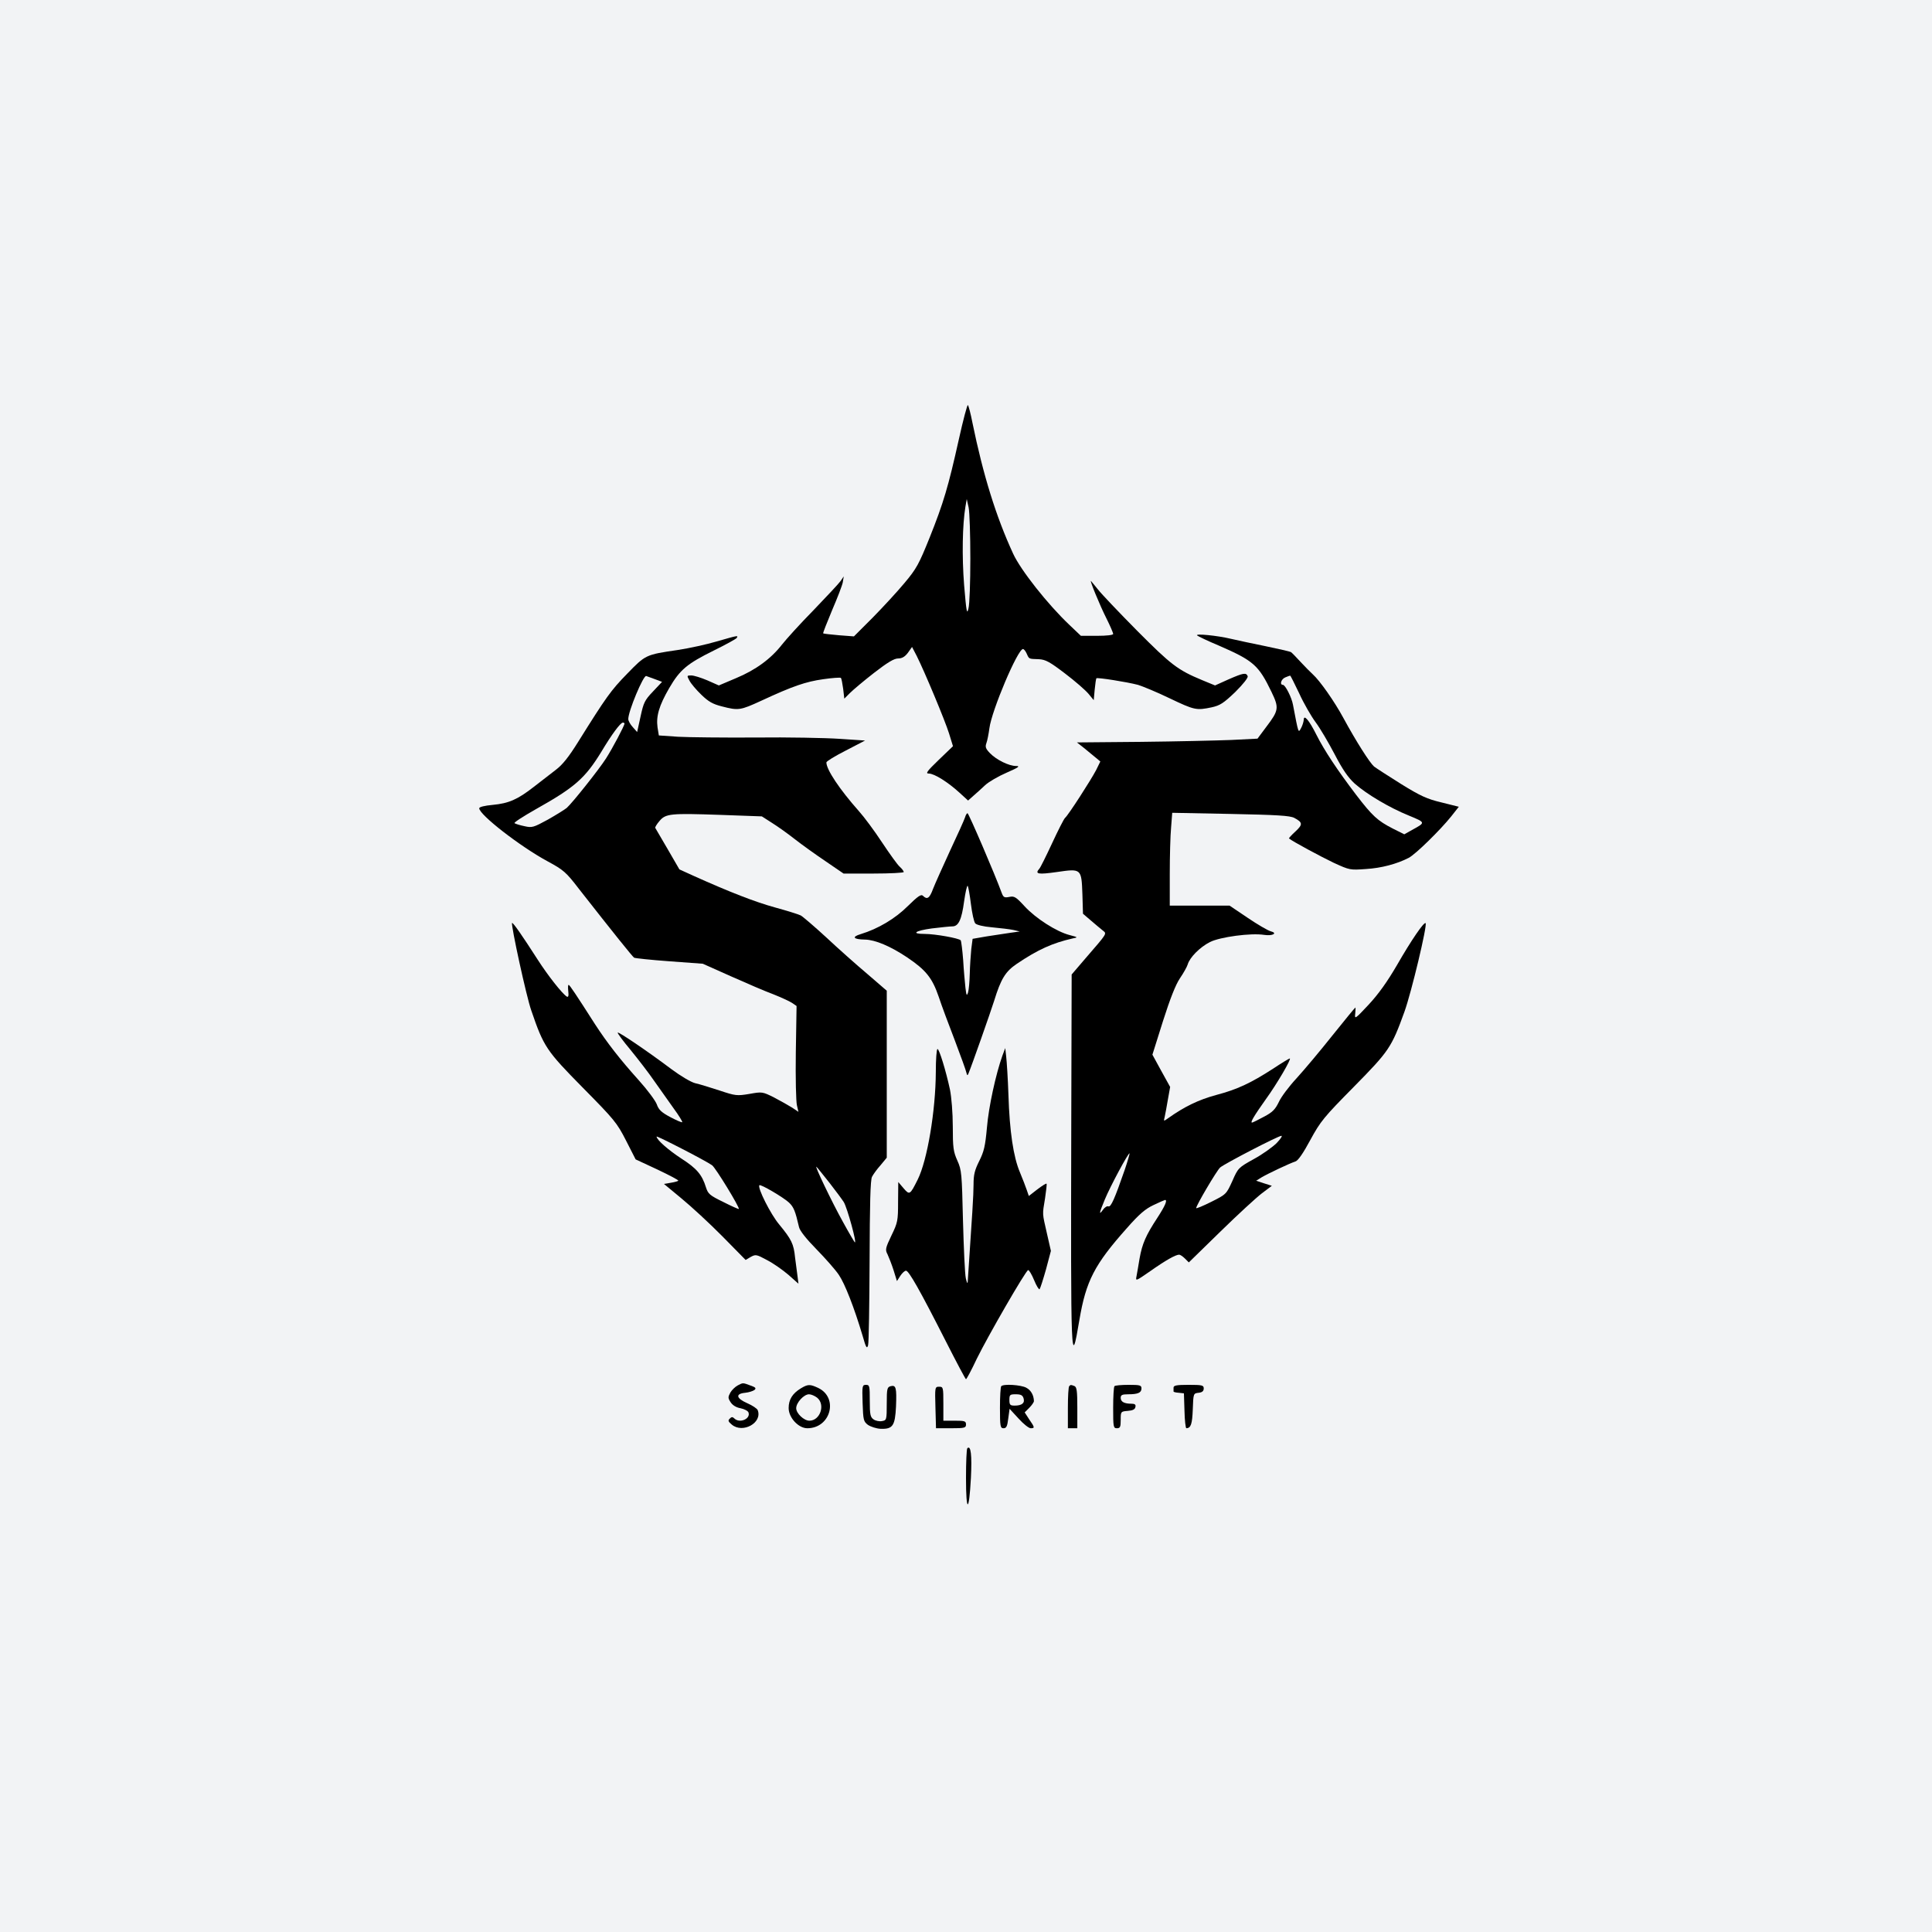
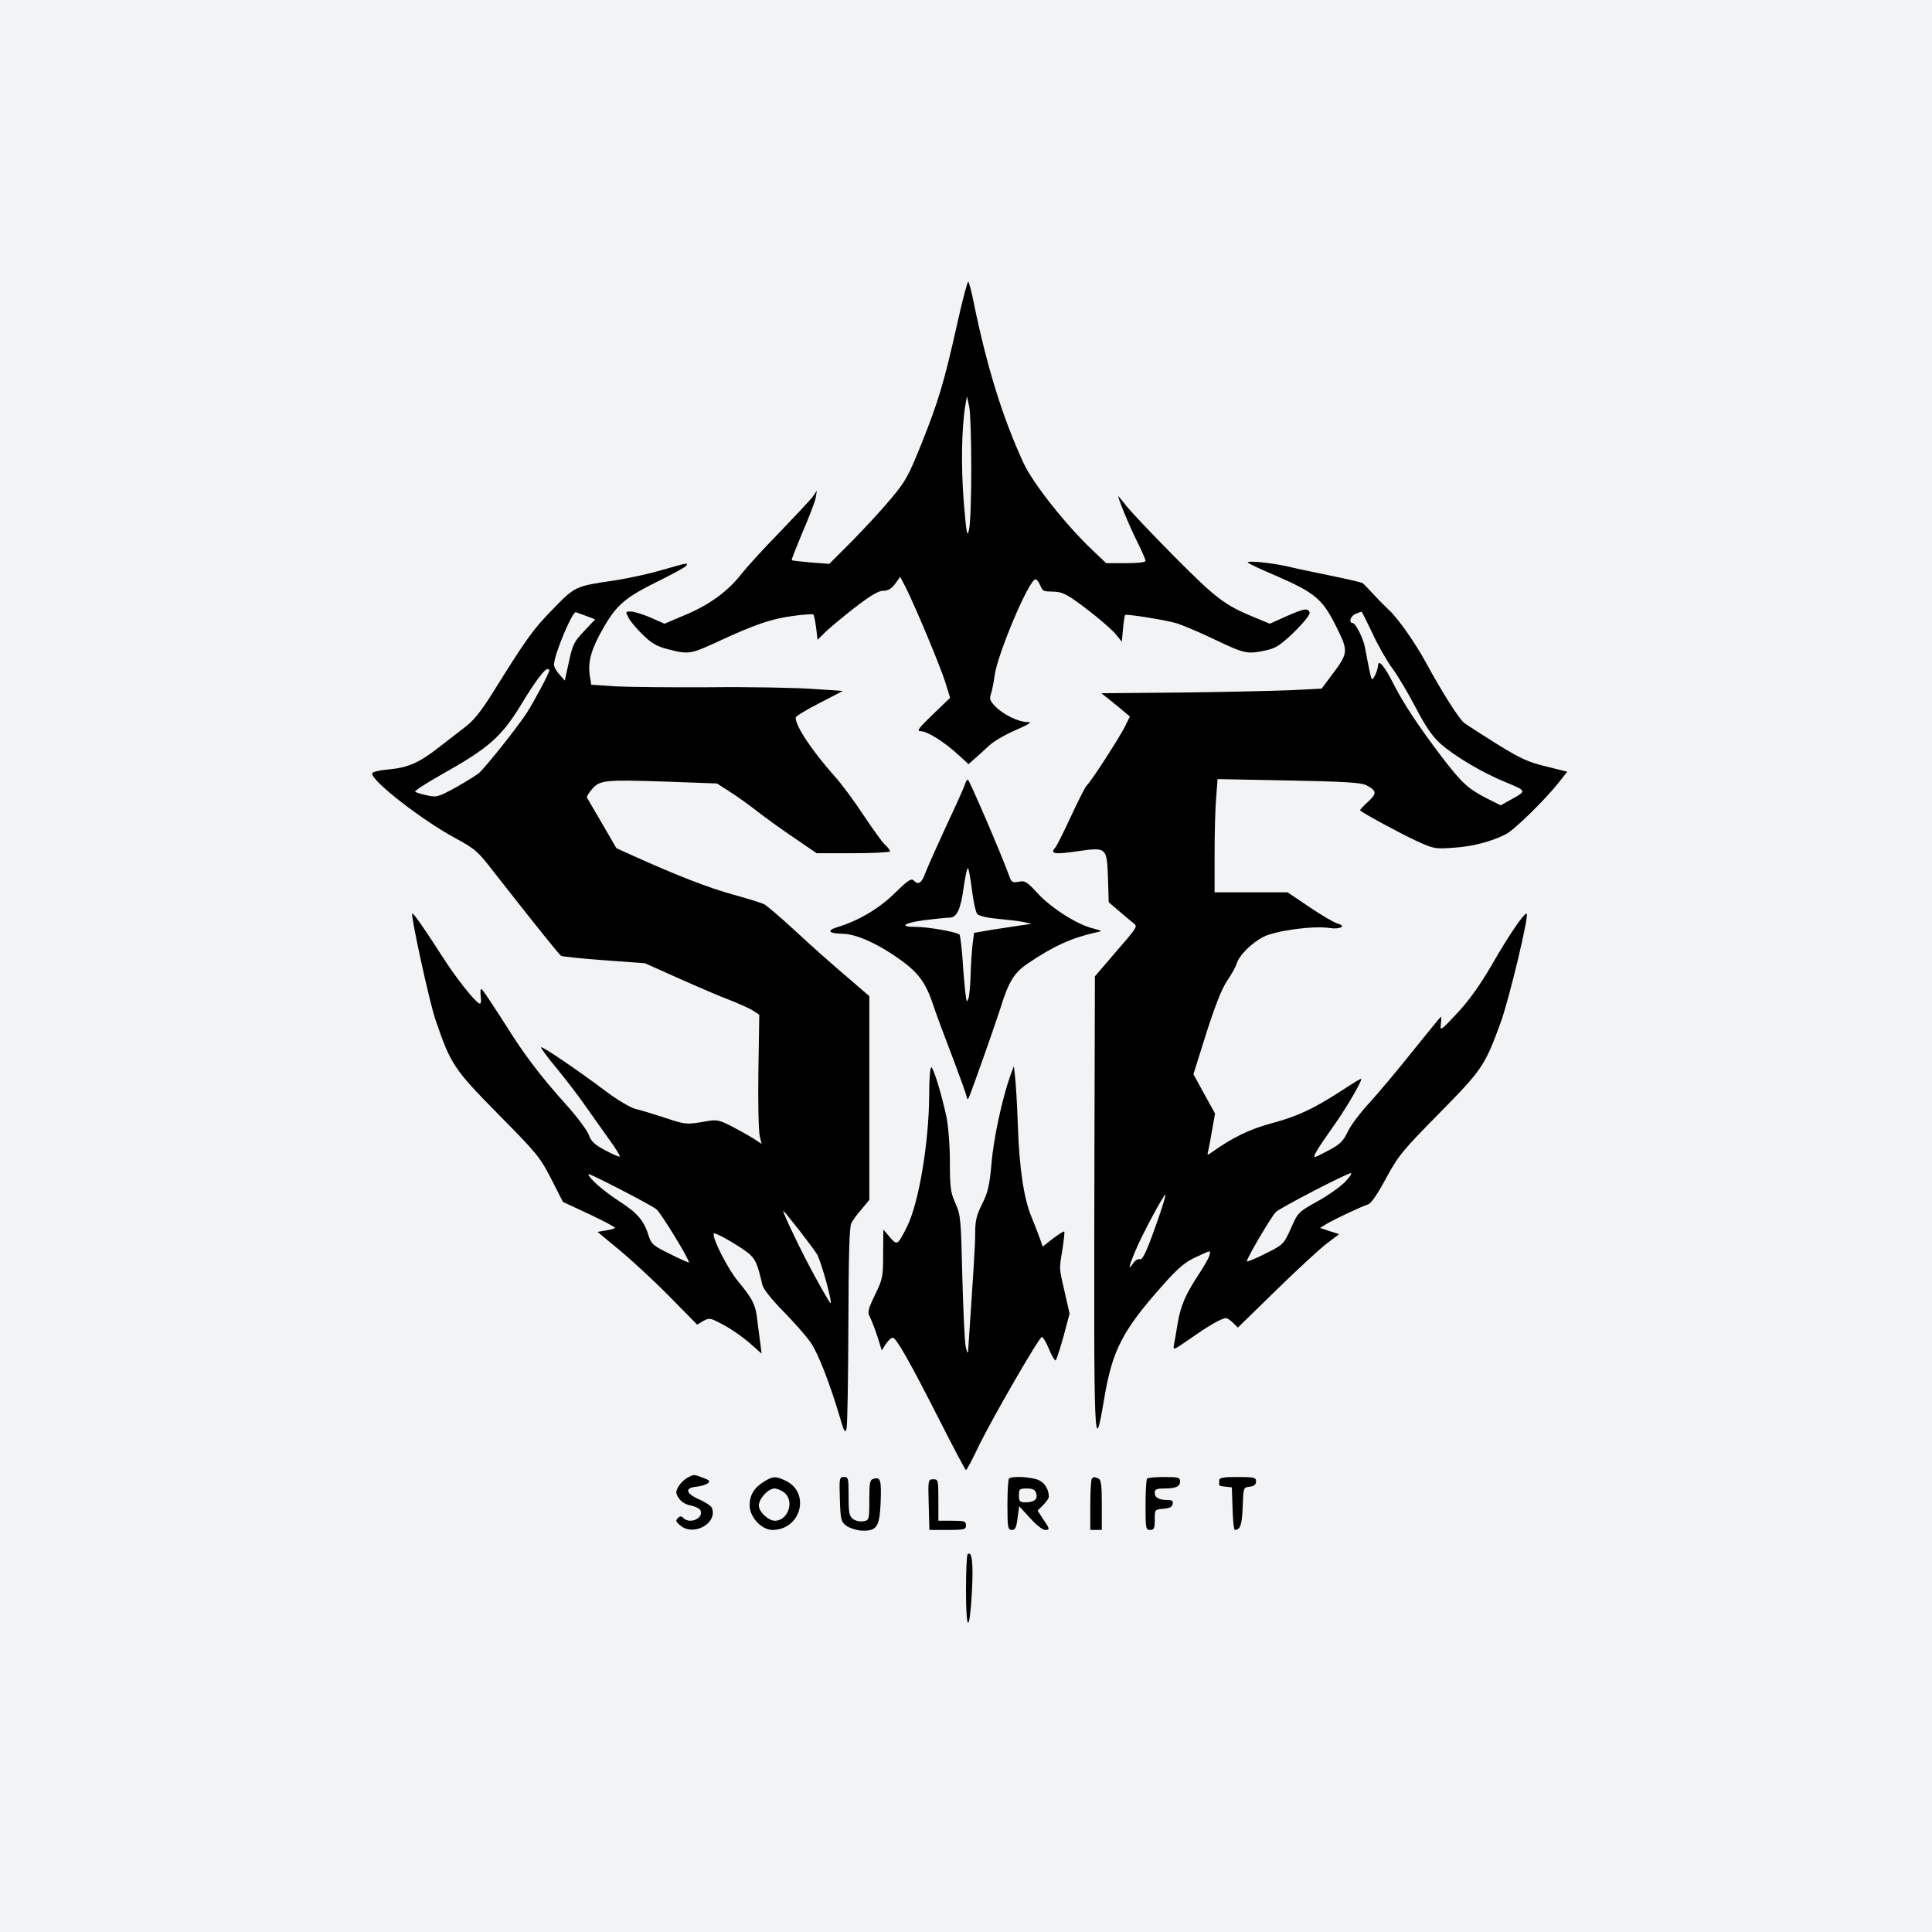
<svg xmlns="http://www.w3.org/2000/svg" version="1.0" width="1024" height="1024" viewBox="0 0 1024 1024" preserveAspectRatio="xMidYMid meet">
  <rect width="1024" height="1024" fill="#f2f3f5" />
-   <g transform="translate(0,1024) scale(0.1,-0.1)" fill="#000000" stroke="none">
-     <path d="M5082 7911 c-56 -251 -81 -336 -155 -521 -56 -139 -69 -164 -133 -240 -39 -47 -115 -129 -169 -184 l-99 -99 -79 6 c-44 4 -82 8 -84 10 -2 2 20 57 47 122 28 65 54 132 57 149 l5 31 -17 -25 c-10 -14 -75 -83 -144 -155 -70 -71 -144 -153 -166 -181 -59 -76 -140 -135 -243 -178 l-92 -39 -61 27 c-33 14 -71 26 -85 26 -24 0 -24 -1 -10 -27 8 -16 36 -49 63 -75 38 -37 61 -50 109 -62 88 -23 98 -21 209 30 168 78 236 101 328 114 48 7 91 10 94 7 3 -3 8 -29 12 -58 l6 -52 30 30 c17 17 74 65 128 107 71 55 106 76 127 76 21 0 36 9 52 30 l22 31 25 -48 c42 -84 149 -340 171 -410 l21 -68 -75 -72 c-63 -61 -72 -73 -53 -73 29 0 102 -46 162 -101 l46 -42 27 24 c15 13 43 38 63 57 19 18 71 48 115 67 62 27 73 35 50 35 -39 0 -105 33 -139 68 -23 24 -26 33 -19 53 5 13 12 49 16 79 12 94 150 420 178 420 5 0 14 -11 20 -25 13 -29 10 -27 65 -29 35 -2 57 -14 137 -75 53 -40 109 -89 125 -108 l28 -34 5 55 c3 31 7 58 9 61 6 5 160 -19 221 -35 23 -7 99 -38 167 -71 132 -63 142 -65 223 -48 45 10 63 22 125 81 43 43 69 76 66 84 -8 20 -22 18 -102 -17 l-71 -32 -68 28 c-130 54 -165 81 -345 262 -97 98 -190 196 -207 218 -18 22 -34 42 -37 45 -11 11 47 -130 81 -197 20 -40 36 -77 36 -83 0 -6 -34 -10 -86 -10 l-85 0 -61 58 c-115 109 -258 290 -298 377 -91 197 -159 417 -216 695 -9 47 -20 88 -24 93 -3 4 -25 -78 -48 -182z m61 -631 c0 -124 -4 -243 -10 -265 -8 -35 -11 -19 -23 124 -12 154 -9 319 7 416 l7 40 10 -45 c5 -25 9 -146 9 -270z" />
-     <path d="M6345 6872 c6 -5 58 -30 118 -55 181 -79 208 -103 276 -244 41 -85 39 -98 -27 -185 l-47 -63 -140 -7 c-77 -3 -292 -8 -478 -10 l-339 -3 38 -30 c20 -16 48 -39 62 -51 l24 -20 -22 -45 c-27 -52 -148 -240 -165 -254 -6 -5 -37 -66 -69 -135 -32 -69 -62 -129 -67 -134 -26 -29 -7 -32 92 -18 131 19 131 19 136 -119 l3 -102 42 -36 c23 -20 51 -43 62 -52 23 -19 29 -10 -92 -150 l-72 -84 -2 -765 c-3 -1304 -2 -1332 43 -1066 35 207 80 294 252 487 65 74 98 102 141 122 31 15 59 27 61 27 14 0 0 -32 -41 -95 -61 -93 -80 -137 -94 -215 -6 -36 -13 -78 -16 -93 -6 -29 -5 -28 73 26 81 57 134 87 153 87 5 0 19 -9 31 -21 l20 -20 167 163 c92 90 191 181 220 203 l53 40 -41 13 -42 14 29 18 c34 20 148 74 179 84 14 4 42 45 79 114 54 99 71 120 231 282 186 189 199 207 268 398 37 103 122 459 112 469 -8 9 -77 -92 -151 -221 -53 -91 -99 -155 -151 -211 -72 -77 -75 -79 -71 -47 2 17 2 32 1 32 -2 0 -56 -66 -121 -147 -65 -82 -150 -183 -190 -227 -40 -43 -83 -100 -95 -127 -19 -39 -33 -54 -79 -78 -31 -17 -60 -31 -63 -31 -11 0 13 39 74 125 58 80 137 215 126 215 -3 0 -43 -24 -88 -54 -121 -78 -190 -110 -303 -140 -92 -25 -167 -61 -254 -123 -24 -17 -24 -17 -18 7 3 14 11 55 17 92 l12 67 -47 85 -47 86 56 178 c38 119 67 193 90 227 19 28 37 60 41 73 11 38 65 92 118 119 54 27 217 49 287 38 45 -7 74 9 35 19 -15 4 -70 36 -123 72 l-95 64 -158 0 -159 0 0 168 c0 93 3 204 7 246 l6 78 309 -6 c246 -5 315 -9 338 -21 45 -24 46 -35 6 -72 -21 -19 -36 -36 -34 -37 19 -16 170 -97 237 -129 85 -39 87 -39 171 -33 82 5 164 27 226 59 36 18 168 148 225 219 l41 52 -92 23 c-76 18 -111 34 -213 97 -67 42 -132 84 -144 93 -23 20 -94 131 -163 258 -47 87 -125 198 -162 231 -12 11 -42 41 -65 66 -23 25 -46 49 -51 52 -6 3 -66 17 -134 31 -68 14 -150 31 -183 39 -75 18 -192 29 -180 18z m541 -307 c24 -53 64 -122 87 -153 24 -32 69 -109 101 -170 42 -81 72 -124 106 -155 63 -56 186 -129 288 -170 89 -37 89 -36 16 -76 l-41 -23 -60 30 c-82 42 -109 67 -195 179 -101 133 -168 234 -211 319 -39 78 -67 110 -67 78 -1 -11 -7 -30 -14 -43 -15 -27 -13 -33 -43 124 -7 39 -41 105 -53 105 -19 0 -10 31 13 40 12 5 23 9 25 9 2 1 23 -42 48 -94z m-119 -2383 c-21 -21 -75 -60 -121 -85 -81 -45 -84 -47 -114 -116 -32 -70 -32 -71 -112 -111 -44 -22 -80 -37 -80 -33 0 14 109 199 127 215 23 20 308 168 325 168 6 0 -5 -17 -25 -38z m-806 -143 c-53 -153 -73 -198 -86 -193 -7 3 -20 -5 -29 -18 -23 -32 -20 -17 10 55 28 68 125 249 131 244 1 -2 -10 -41 -26 -88z" />
-     <path d="M3798 6840 c-54 -16 -146 -36 -205 -45 -171 -25 -171 -25 -269 -126 -86 -88 -111 -123 -259 -360 -51 -82 -84 -123 -120 -150 -27 -21 -79 -61 -115 -89 -87 -68 -134 -88 -218 -96 -44 -4 -72 -11 -72 -18 0 -34 216 -202 362 -281 85 -46 98 -57 167 -147 185 -236 283 -358 292 -364 6 -3 90 -12 187 -19 l177 -13 150 -67 c83 -37 183 -80 224 -95 40 -16 84 -36 98 -45 l25 -17 -4 -246 c-2 -136 1 -262 6 -281 l8 -34 -33 22 c-19 12 -62 36 -96 54 -62 31 -64 31 -131 19 -66 -11 -74 -10 -158 18 -49 16 -107 34 -130 39 -23 6 -78 39 -125 74 -129 97 -280 199 -285 194 -3 -2 28 -44 69 -93 40 -49 97 -123 125 -164 29 -41 75 -106 102 -144 28 -38 48 -71 46 -74 -3 -2 -31 10 -63 27 -47 25 -62 39 -72 68 -7 19 -50 77 -95 127 -100 111 -169 200 -232 297 -101 158 -135 209 -140 209 -4 0 -4 -15 -2 -34 3 -24 0 -33 -8 -28 -24 15 -100 111 -155 197 -81 126 -130 197 -135 193 -7 -8 76 -391 102 -464 66 -193 80 -213 273 -409 167 -169 181 -186 229 -280 l51 -100 116 -54 c63 -30 113 -56 110 -59 -2 -3 -21 -8 -40 -11 l-36 -6 93 -77 c51 -42 149 -132 217 -201 l123 -125 27 16 c26 14 30 14 87 -17 33 -17 84 -53 113 -78 l53 -47 -5 40 c-3 21 -9 66 -13 99 -7 72 -19 96 -84 175 -45 53 -117 196 -105 208 6 7 127 -64 157 -92 25 -24 33 -44 53 -130 4 -19 39 -63 92 -117 47 -48 101 -109 119 -136 32 -47 81 -172 126 -323 18 -64 23 -71 29 -50 4 14 7 215 8 448 1 299 4 430 13 445 6 12 26 40 45 61 l33 40 0 442 0 443 -102 88 c-57 48 -155 135 -218 194 -63 58 -125 111 -136 117 -12 6 -73 25 -135 42 -106 29 -242 82 -431 167 l-77 35 -62 107 c-34 58 -64 109 -66 113 -2 3 8 20 22 36 33 40 59 42 322 33 l221 -8 53 -34 c29 -18 84 -57 122 -87 37 -29 111 -82 163 -117 l95 -65 159 0 c88 0 160 4 160 8 0 5 -9 17 -21 28 -12 10 -54 69 -94 129 -40 61 -95 135 -122 165 -103 116 -173 221 -173 259 0 6 46 34 103 63 l102 53 -135 9 c-74 5 -274 9 -445 7 -170 -1 -356 1 -411 4 l-102 7 -7 43 c-8 59 8 115 62 208 57 98 95 129 236 199 63 31 118 61 122 67 8 14 8 14 -107 -19z m-326 -200 l37 -14 -48 -51 c-44 -46 -50 -59 -66 -133 l-18 -82 -23 26 c-13 14 -24 33 -24 43 0 42 80 233 95 228 5 -2 27 -10 47 -17z m-162 -235 c0 -11 -64 -132 -98 -185 -37 -58 -177 -234 -208 -262 -11 -9 -56 -37 -100 -62 -77 -42 -84 -44 -124 -35 -24 5 -47 12 -53 16 -5 3 46 36 113 74 207 116 261 164 347 304 56 94 102 155 114 155 5 0 9 -2 9 -5z m464 -2341 c18 -12 148 -225 142 -232 -2 -1 -39 15 -82 37 -72 35 -81 43 -92 77 -21 68 -49 101 -130 153 -69 45 -132 100 -132 117 0 6 259 -127 294 -152z m623 -94 c32 -41 66 -87 75 -101 18 -28 73 -228 58 -213 -4 5 -33 54 -63 109 -59 106 -155 307 -139 290 6 -5 36 -44 69 -85z" />
-     <path d="M5115 5908 c-4 -13 -40 -93 -80 -178 -39 -85 -80 -176 -90 -202 -18 -49 -31 -58 -53 -36 -10 10 -27 -2 -80 -54 -67 -67 -158 -121 -250 -149 -50 -15 -39 -28 23 -29 53 -1 135 -35 224 -95 98 -66 132 -108 166 -207 15 -46 54 -150 86 -233 31 -82 59 -159 61 -170 4 -16 6 -17 11 -5 19 46 117 325 136 385 36 117 60 156 121 197 111 75 189 110 295 134 30 6 29 6 -16 18 -70 18 -180 89 -238 152 -46 50 -55 56 -82 50 -26 -5 -31 -2 -40 22 -36 99 -175 422 -181 422 -3 0 -10 -10 -13 -22z m31 -459 c6 -48 16 -95 23 -103 7 -8 42 -17 89 -21 43 -4 94 -10 113 -14 l34 -8 -50 -7 c-27 -4 -84 -13 -125 -19 l-75 -13 -7 -54 c-3 -30 -7 -89 -8 -130 -1 -41 -5 -86 -9 -100 -7 -21 -9 -17 -14 25 -3 28 -9 93 -12 146 -4 52 -10 100 -13 105 -8 11 -135 34 -192 34 -73 0 -50 17 38 29 49 6 98 11 110 11 32 0 49 35 62 133 7 48 15 85 19 82 3 -4 11 -47 17 -96z" />
-     <path d="M4960 4558 c-1 -205 -45 -468 -96 -570 -41 -82 -43 -83 -75 -46 l-28 33 -1 -105 c0 -100 -2 -110 -35 -178 -32 -67 -34 -76 -21 -100 7 -15 22 -53 32 -84 l18 -58 18 28 c10 15 23 27 30 27 15 0 74 -104 210 -372 57 -112 105 -203 108 -203 3 0 29 48 57 108 60 122 258 465 272 470 5 2 19 -22 32 -53 12 -30 26 -52 29 -48 4 5 19 52 34 105 l26 98 -21 92 c-25 111 -25 96 -10 187 6 40 10 75 8 77 -2 3 -24 -11 -49 -30 l-45 -35 -11 32 c-6 18 -22 59 -36 93 -35 82 -55 218 -61 409 -3 88 -9 180 -12 205 l-5 45 -15 -40 c-35 -98 -73 -272 -82 -381 -9 -100 -16 -128 -41 -178 -24 -48 -30 -72 -30 -125 0 -55 -7 -160 -31 -516 -1 -11 -5 -2 -10 20 -5 22 -11 159 -15 305 -6 251 -7 268 -30 319 -21 47 -24 68 -24 180 0 72 -7 156 -15 196 -22 102 -57 215 -66 215 -5 0 -9 -55 -9 -122z" />
-     <path d="M3910 2897 c-13 -7 -31 -24 -39 -38 -13 -24 -13 -29 2 -52 10 -15 29 -27 52 -31 20 -4 39 -14 42 -22 13 -34 -47 -60 -75 -32 -9 9 -15 9 -24 -1 -11 -10 -8 -16 11 -32 58 -48 163 10 137 77 -3 8 -28 25 -56 37 -59 26 -63 50 -10 55 19 2 41 9 49 15 10 9 6 14 -20 23 -43 16 -40 16 -69 1z" />
-     <path d="M4244 2881 c-44 -27 -64 -59 -64 -104 0 -51 52 -107 99 -107 124 0 167 162 57 214 -43 20 -54 20 -92 -3z m87 -49 c45 -37 16 -122 -41 -122 -29 0 -70 39 -70 66 0 30 41 74 68 74 11 0 30 -8 43 -18z" />
-     <path d="M4572 2804 c3 -91 5 -98 28 -116 15 -10 45 -20 68 -21 64 -2 76 16 81 118 4 100 0 115 -28 108 -19 -5 -21 -13 -21 -93 0 -85 -1 -88 -25 -92 -13 -3 -34 1 -45 9 -17 12 -20 25 -20 99 0 78 -1 84 -20 84 -20 0 -21 -5 -18 -96z" />
-     <path d="M5307 2893 c-4 -3 -7 -55 -7 -115 0 -99 2 -108 19 -108 15 0 20 10 25 52 l7 51 47 -51 c26 -29 55 -52 65 -52 22 0 22 4 -8 47 l-24 37 24 24 c14 14 25 30 25 36 -1 32 -16 58 -41 71 -28 15 -120 21 -132 8z m118 -64 c8 -25 -8 -39 -47 -39 -24 0 -28 4 -28 30 0 28 3 30 34 30 27 0 36 -5 41 -21z" />
-     <path d="M5667 2893 c-4 -3 -7 -55 -7 -115 l0 -108 25 0 25 0 0 109 c0 90 -3 110 -16 115 -19 7 -19 7 -27 -1z" />
-     <path d="M5907 2893 c-4 -3 -7 -55 -7 -115 0 -101 1 -108 20 -108 17 0 20 7 20 44 0 44 0 45 37 48 27 2 39 8 41 21 3 12 -3 17 -21 17 -38 0 -57 10 -57 31 0 15 7 19 39 19 52 0 71 8 71 31 0 17 -8 19 -68 19 -38 0 -72 -3 -75 -7z" />
-     <path d="M6220 2885 c0 -8 0 -17 0 -20 0 -3 12 -6 28 -7 l27 -3 3 -92 c1 -51 6 -93 10 -93 24 1 31 22 34 100 3 84 3 85 31 88 19 2 27 9 27 23 0 17 -8 19 -80 19 -64 0 -80 -3 -80 -15z" />
-     <path d="M4958 2780 l3 -110 80 0 c72 0 79 2 79 20 0 18 -7 20 -60 20 l-60 0 0 90 c0 87 -1 90 -22 90 -23 0 -23 -2 -20 -110z" />
-     <path d="M5127 2564 c-4 -4 -7 -75 -7 -158 0 -185 16 -186 26 0 6 121 0 176 -19 158z" />
+   <g transform="translate(512 512) scale(1.22) translate(-512 -512)">
+     <g transform="translate(0,1024) scale(0.1,-0.1)" fill="#000000" stroke="none">
+       <path d="M5082 7911 c-56 -251 -81 -336 -155 -521 -56 -139 -69 -164 -133 -240 -39 -47 -115 -129 -169 -184 l-99 -99 -79 6 c-44 4 -82 8 -84 10 -2 2 20 57 47 122 28 65 54 132 57 149 l5 31 -17 -25 c-10 -14 -75 -83 -144 -155 -70 -71 -144 -153 -166 -181 -59 -76 -140 -135 -243 -178 l-92 -39 -61 27 c-33 14 -71 26 -85 26 -24 0 -24 -1 -10 -27 8 -16 36 -49 63 -75 38 -37 61 -50 109 -62 88 -23 98 -21 209 30 168 78 236 101 328 114 48 7 91 10 94 7 3 -3 8 -29 12 -58 l6 -52 30 30 c17 17 74 65 128 107 71 55 106 76 127 76 21 0 36 9 52 30 l22 31 25 -48 c42 -84 149 -340 171 -410 l21 -68 -75 -72 c-63 -61 -72 -73 -53 -73 29 0 102 -46 162 -101 l46 -42 27 24 c15 13 43 38 63 57 19 18 71 48 115 67 62 27 73 35 50 35 -39 0 -105 33 -139 68 -23 24 -26 33 -19 53 5 13 12 49 16 79 12 94 150 420 178 420 5 0 14 -11 20 -25 13 -29 10 -27 65 -29 35 -2 57 -14 137 -75 53 -40 109 -89 125 -108 l28 -34 5 55 c3 31 7 58 9 61 6 5 160 -19 221 -35 23 -7 99 -38 167 -71 132 -63 142 -65 223 -48 45 10 63 22 125 81 43 43 69 76 66 84 -8 20 -22 18 -102 -17 l-71 -32 -68 28 c-130 54 -165 81 -345 262 -97 98 -190 196 -207 218 -18 22 -34 42 -37 45 -11 11 47 -130 81 -197 20 -40 36 -77 36 -83 0 -6 -34 -10 -86 -10 l-85 0 -61 58 c-115 109 -258 290 -298 377 -91 197 -159 417 -216 695 -9 47 -20 88 -24 93 -3 4 -25 -78 -48 -182z m61 -631 c0 -124 -4 -243 -10 -265 -8 -35 -11 -19 -23 124 -12 154 -9 319 7 416 l7 40 10 -45 c5 -25 9 -146 9 -270z" />
+       <path d="M6345 6872 c6 -5 58 -30 118 -55 181 -79 208 -103 276 -244 41 -85 39 -98 -27 -185 l-47 -63 -140 -7 c-77 -3 -292 -8 -478 -10 l-339 -3 38 -30 c20 -16 48 -39 62 -51 l24 -20 -22 -45 c-27 -52 -148 -240 -165 -254 -6 -5 -37 -66 -69 -135 -32 -69 -62 -129 -67 -134 -26 -29 -7 -32 92 -18 131 19 131 19 136 -119 l3 -102 42 -36 c23 -20 51 -43 62 -52 23 -19 29 -10 -92 -150 l-72 -84 -2 -765 c-3 -1304 -2 -1332 43 -1066 35 207 80 294 252 487 65 74 98 102 141 122 31 15 59 27 61 27 14 0 0 -32 -41 -95 -61 -93 -80 -137 -94 -215 -6 -36 -13 -78 -16 -93 -6 -29 -5 -28 73 26 81 57 134 87 153 87 5 0 19 -9 31 -21 l20 -20 167 163 c92 90 191 181 220 203 l53 40 -41 13 -42 14 29 18 c34 20 148 74 179 84 14 4 42 45 79 114 54 99 71 120 231 282 186 189 199 207 268 398 37 103 122 459 112 469 -8 9 -77 -92 -151 -221 -53 -91 -99 -155 -151 -211 -72 -77 -75 -79 -71 -47 2 17 2 32 1 32 -2 0 -56 -66 -121 -147 -65 -82 -150 -183 -190 -227 -40 -43 -83 -100 -95 -127 -19 -39 -33 -54 -79 -78 -31 -17 -60 -31 -63 -31 -11 0 13 39 74 125 58 80 137 215 126 215 -3 0 -43 -24 -88 -54 -121 -78 -190 -110 -303 -140 -92 -25 -167 -61 -254 -123 -24 -17 -24 -17 -18 7 3 14 11 55 17 92 l12 67 -47 85 -47 86 56 178 c38 119 67 193 90 227 19 28 37 60 41 73 11 38 65 92 118 119 54 27 217 49 287 38 45 -7 74 9 35 19 -15 4 -70 36 -123 72 l-95 64 -158 0 -159 0 0 168 c0 93 3 204 7 246 l6 78 309 -6 c246 -5 315 -9 338 -21 45 -24 46 -35 6 -72 -21 -19 -36 -36 -34 -37 19 -16 170 -97 237 -129 85 -39 87 -39 171 -33 82 5 164 27 226 59 36 18 168 148 225 219 l41 52 -92 23 c-76 18 -111 34 -213 97 -67 42 -132 84 -144 93 -23 20 -94 131 -163 258 -47 87 -125 198 -162 231 -12 11 -42 41 -65 66 -23 25 -46 49 -51 52 -6 3 -66 17 -134 31 -68 14 -150 31 -183 39 -75 18 -192 29 -180 18z m541 -307 c24 -53 64 -122 87 -153 24 -32 69 -109 101 -170 42 -81 72 -124 106 -155 63 -56 186 -129 288 -170 89 -37 89 -36 16 -76 l-41 -23 -60 30 c-82 42 -109 67 -195 179 -101 133 -168 234 -211 319 -39 78 -67 110 -67 78 -1 -11 -7 -30 -14 -43 -15 -27 -13 -33 -43 124 -7 39 -41 105 -53 105 -19 0 -10 31 13 40 12 5 23 9 25 9 2 1 23 -42 48 -94z m-119 -2383 c-21 -21 -75 -60 -121 -85 -81 -45 -84 -47 -114 -116 -32 -70 -32 -71 -112 -111 -44 -22 -80 -37 -80 -33 0 14 109 199 127 215 23 20 308 168 325 168 6 0 -5 -17 -25 -38z m-806 -143 c-53 -153 -73 -198 -86 -193 -7 3 -20 -5 -29 -18 -23 -32 -20 -17 10 55 28 68 125 249 131 244 1 -2 -10 -41 -26 -88z" />
+       <path d="M3798 6840 c-54 -16 -146 -36 -205 -45 -171 -25 -171 -25 -269 -126 -86 -88 -111 -123 -259 -360 -51 -82 -84 -123 -120 -150 -27 -21 -79 -61 -115 -89 -87 -68 -134 -88 -218 -96 -44 -4 -72 -11 -72 -18 0 -34 216 -202 362 -281 85 -46 98 -57 167 -147 185 -236 283 -358 292 -364 6 -3 90 -12 187 -19 l177 -13 150 -67 c83 -37 183 -80 224 -95 40 -16 84 -36 98 -45 l25 -17 -4 -246 c-2 -136 1 -262 6 -281 l8 -34 -33 22 c-19 12 -62 36 -96 54 -62 31 -64 31 -131 19 -66 -11 -74 -10 -158 18 -49 16 -107 34 -130 39 -23 6 -78 39 -125 74 -129 97 -280 199 -285 194 -3 -2 28 -44 69 -93 40 -49 97 -123 125 -164 29 -41 75 -106 102 -144 28 -38 48 -71 46 -74 -3 -2 -31 10 -63 27 -47 25 -62 39 -72 68 -7 19 -50 77 -95 127 -100 111 -169 200 -232 297 -101 158 -135 209 -140 209 -4 0 -4 -15 -2 -34 3 -24 0 -33 -8 -28 -24 15 -100 111 -155 197 -81 126 -130 197 -135 193 -7 -8 76 -391 102 -464 66 -193 80 -213 273 -409 167 -169 181 -186 229 -280 l51 -100 116 -54 c63 -30 113 -56 110 -59 -2 -3 -21 -8 -40 -11 l-36 -6 93 -77 c51 -42 149 -132 217 -201 l123 -125 27 16 c26 14 30 14 87 -17 33 -17 84 -53 113 -78 l53 -47 -5 40 c-3 21 -9 66 -13 99 -7 72 -19 96 -84 175 -45 53 -117 196 -105 208 6 7 127 -64 157 -92 25 -24 33 -44 53 -130 4 -19 39 -63 92 -117 47 -48 101 -109 119 -136 32 -47 81 -172 126 -323 18 -64 23 -71 29 -50 4 14 7 215 8 448 1 299 4 430 13 445 6 12 26 40 45 61 l33 40 0 442 0 443 -102 88 c-57 48 -155 135 -218 194 -63 58 -125 111 -136 117 -12 6 -73 25 -135 42 -106 29 -242 82 -431 167 l-77 35 -62 107 c-34 58 -64 109 -66 113 -2 3 8 20 22 36 33 40 59 42 322 33 l221 -8 53 -34 c29 -18 84 -57 122 -87 37 -29 111 -82 163 -117 l95 -65 159 0 c88 0 160 4 160 8 0 5 -9 17 -21 28 -12 10 -54 69 -94 129 -40 61 -95 135 -122 165 -103 116 -173 221 -173 259 0 6 46 34 103 63 l102 53 -135 9 c-74 5 -274 9 -445 7 -170 -1 -356 1 -411 4 l-102 7 -7 43 c-8 59 8 115 62 208 57 98 95 129 236 199 63 31 118 61 122 67 8 14 8 14 -107 -19z m-326 -200 l37 -14 -48 -51 c-44 -46 -50 -59 -66 -133 l-18 -82 -23 26 c-13 14 -24 33 -24 43 0 42 80 233 95 228 5 -2 27 -10 47 -17z m-162 -235 c0 -11 -64 -132 -98 -185 -37 -58 -177 -234 -208 -262 -11 -9 -56 -37 -100 -62 -77 -42 -84 -44 -124 -35 -24 5 -47 12 -53 16 -5 3 46 36 113 74 207 116 261 164 347 304 56 94 102 155 114 155 5 0 9 -2 9 -5z m464 -2341 c18 -12 148 -225 142 -232 -2 -1 -39 15 -82 37 -72 35 -81 43 -92 77 -21 68 -49 101 -130 153 -69 45 -132 100 -132 117 0 6 259 -127 294 -152z m623 -94 c32 -41 66 -87 75 -101 18 -28 73 -228 58 -213 -4 5 -33 54 -63 109 -59 106 -155 307 -139 290 6 -5 36 -44 69 -85z" />
+       <path d="M5115 5908 c-4 -13 -40 -93 -80 -178 -39 -85 -80 -176 -90 -202 -18 -49 -31 -58 -53 -36 -10 10 -27 -2 -80 -54 -67 -67 -158 -121 -250 -149 -50 -15 -39 -28 23 -29 53 -1 135 -35 224 -95 98 -66 132 -108 166 -207 15 -46 54 -150 86 -233 31 -82 59 -159 61 -170 4 -16 6 -17 11 -5 19 46 117 325 136 385 36 117 60 156 121 197 111 75 189 110 295 134 30 6 29 6 -16 18 -70 18 -180 89 -238 152 -46 50 -55 56 -82 50 -26 -5 -31 -2 -40 22 -36 99 -175 422 -181 422 -3 0 -10 -10 -13 -22z m31 -459 c6 -48 16 -95 23 -103 7 -8 42 -17 89 -21 43 -4 94 -10 113 -14 l34 -8 -50 -7 c-27 -4 -84 -13 -125 -19 l-75 -13 -7 -54 c-3 -30 -7 -89 -8 -130 -1 -41 -5 -86 -9 -100 -7 -21 -9 -17 -14 25 -3 28 -9 93 -12 146 -4 52 -10 100 -13 105 -8 11 -135 34 -192 34 -73 0 -50 17 38 29 49 6 98 11 110 11 32 0 49 35 62 133 7 48 15 85 19 82 3 -4 11 -47 17 -96z" />
+       <path d="M4960 4558 c-1 -205 -45 -468 -96 -570 -41 -82 -43 -83 -75 -46 l-28 33 -1 -105 c0 -100 -2 -110 -35 -178 -32 -67 -34 -76 -21 -100 7 -15 22 -53 32 -84 l18 -58 18 28 c10 15 23 27 30 27 15 0 74 -104 210 -372 57 -112 105 -203 108 -203 3 0 29 48 57 108 60 122 258 465 272 470 5 2 19 -22 32 -53 12 -30 26 -52 29 -48 4 5 19 52 34 105 l26 98 -21 92 c-25 111 -25 96 -10 187 6 40 10 75 8 77 -2 3 -24 -11 -49 -30 l-45 -35 -11 32 c-6 18 -22 59 -36 93 -35 82 -55 218 -61 409 -3 88 -9 180 -12 205 l-5 45 -15 -40 c-35 -98 -73 -272 -82 -381 -9 -100 -16 -128 -41 -178 -24 -48 -30 -72 -30 -125 0 -55 -7 -160 -31 -516 -1 -11 -5 -2 -10 20 -5 22 -11 159 -15 305 -6 251 -7 268 -30 319 -21 47 -24 68 -24 180 0 72 -7 156 -15 196 -22 102 -57 215 -66 215 -5 0 -9 -55 -9 -122z" />
+       <path d="M3910 2897 c-13 -7 -31 -24 -39 -38 -13 -24 -13 -29 2 -52 10 -15 29 -27 52 -31 20 -4 39 -14 42 -22 13 -34 -47 -60 -75 -32 -9 9 -15 9 -24 -1 -11 -10 -8 -16 11 -32 58 -48 163 10 137 77 -3 8 -28 25 -56 37 -59 26 -63 50 -10 55 19 2 41 9 49 15 10 9 6 14 -20 23 -43 16 -40 16 -69 1z" />
+       <path d="M4244 2881 c-44 -27 -64 -59 -64 -104 0 -51 52 -107 99 -107 124 0 167 162 57 214 -43 20 -54 20 -92 -3z m87 -49 c45 -37 16 -122 -41 -122 -29 0 -70 39 -70 66 0 30 41 74 68 74 11 0 30 -8 43 -18z" />
+       <path d="M4572 2804 c3 -91 5 -98 28 -116 15 -10 45 -20 68 -21 64 -2 76 16 81 118 4 100 0 115 -28 108 -19 -5 -21 -13 -21 -93 0 -85 -1 -88 -25 -92 -13 -3 -34 1 -45 9 -17 12 -20 25 -20 99 0 78 -1 84 -20 84 -20 0 -21 -5 -18 -96z" />
+       <path d="M5307 2893 c-4 -3 -7 -55 -7 -115 0 -99 2 -108 19 -108 15 0 20 10 25 52 l7 51 47 -51 c26 -29 55 -52 65 -52 22 0 22 4 -8 47 l-24 37 24 24 c14 14 25 30 25 36 -1 32 -16 58 -41 71 -28 15 -120 21 -132 8z m118 -64 c8 -25 -8 -39 -47 -39 -24 0 -28 4 -28 30 0 28 3 30 34 30 27 0 36 -5 41 -21z" />
+       <path d="M5667 2893 c-4 -3 -7 -55 -7 -115 l0 -108 25 0 25 0 0 109 c0 90 -3 110 -16 115 -19 7 -19 7 -27 -1z" />
+       <path d="M5907 2893 c-4 -3 -7 -55 -7 -115 0 -101 1 -108 20 -108 17 0 20 7 20 44 0 44 0 45 37 48 27 2 39 8 41 21 3 12 -3 17 -21 17 -38 0 -57 10 -57 31 0 15 7 19 39 19 52 0 71 8 71 31 0 17 -8 19 -68 19 -38 0 -72 -3 -75 -7z" />
+       <path d="M6220 2885 c0 -8 0 -17 0 -20 0 -3 12 -6 28 -7 l27 -3 3 -92 c1 -51 6 -93 10 -93 24 1 31 22 34 100 3 84 3 85 31 88 19 2 27 9 27 23 0 17 -8 19 -80 19 -64 0 -80 -3 -80 -15z" />
+       <path d="M4958 2780 l3 -110 80 0 c72 0 79 2 79 20 0 18 -7 20 -60 20 l-60 0 0 90 c0 87 -1 90 -22 90 -23 0 -23 -2 -20 -110z" />
+       <path d="M5127 2564 c-4 -4 -7 -75 -7 -158 0 -185 16 -186 26 0 6 121 0 176 -19 158z" />
+     </g>
  </g>
</svg>
